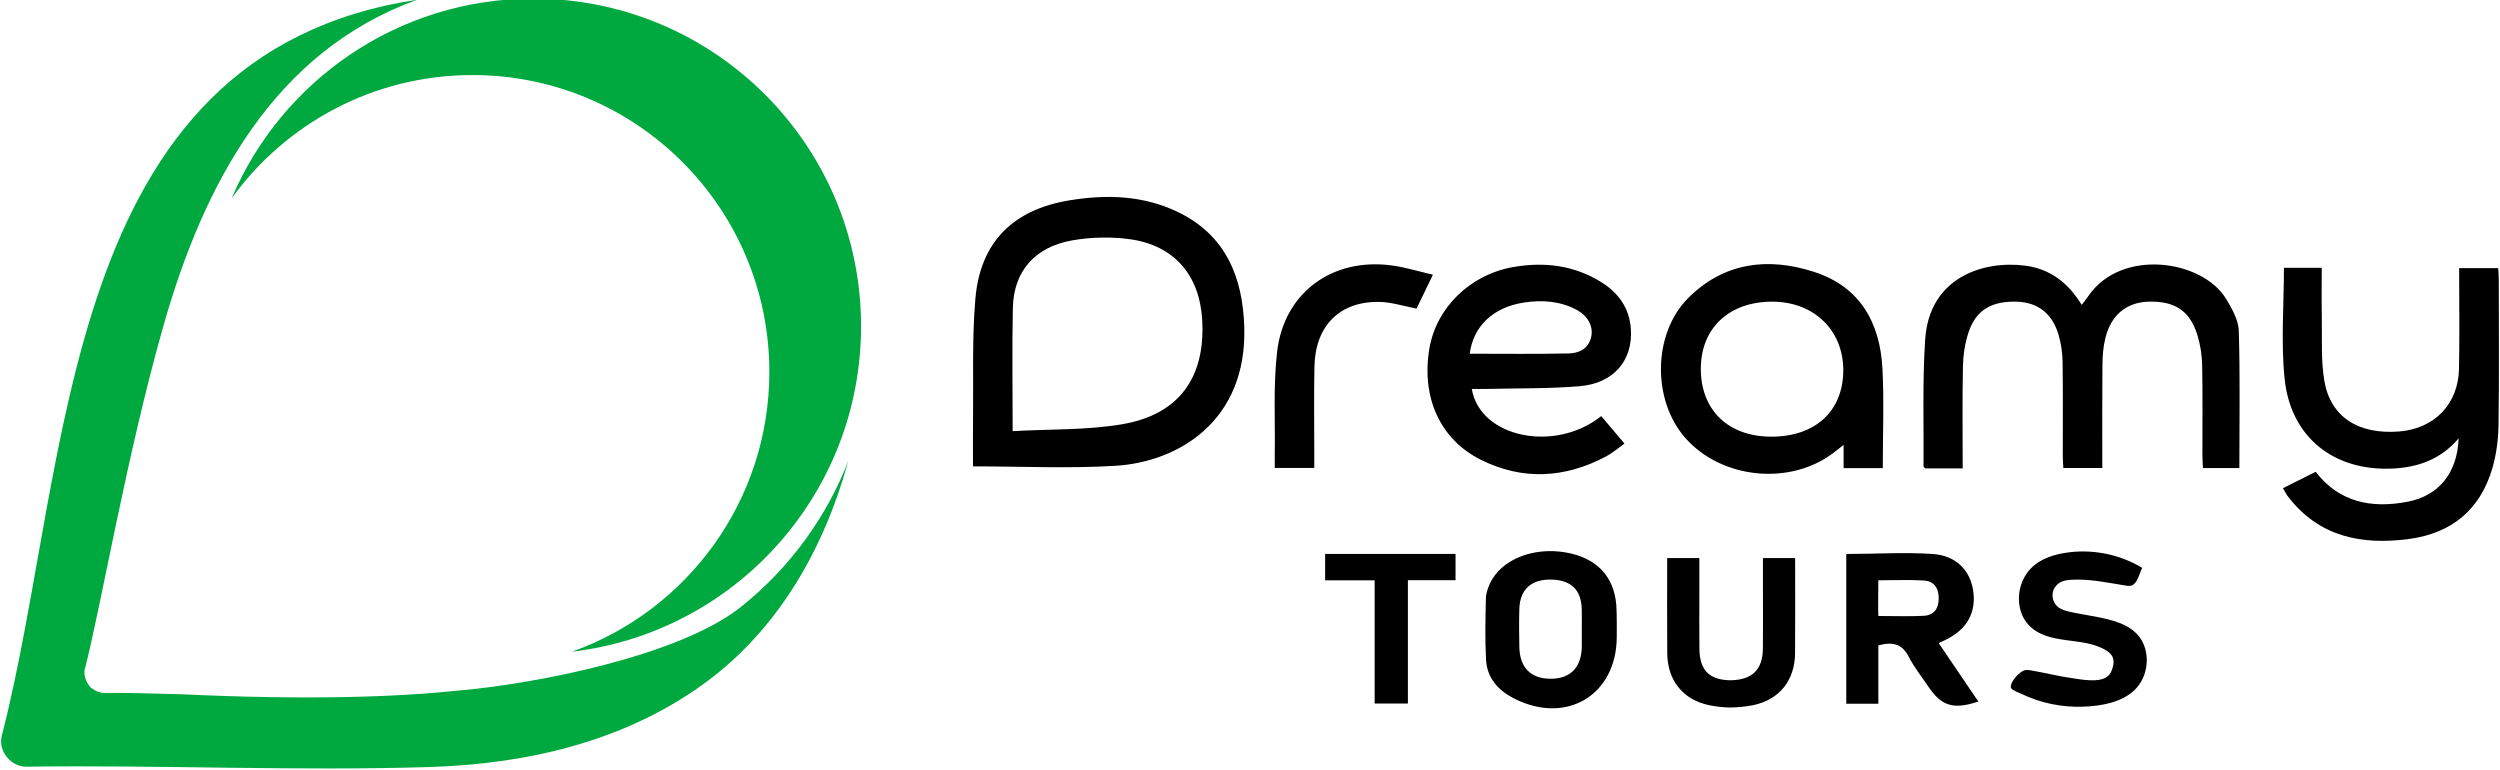
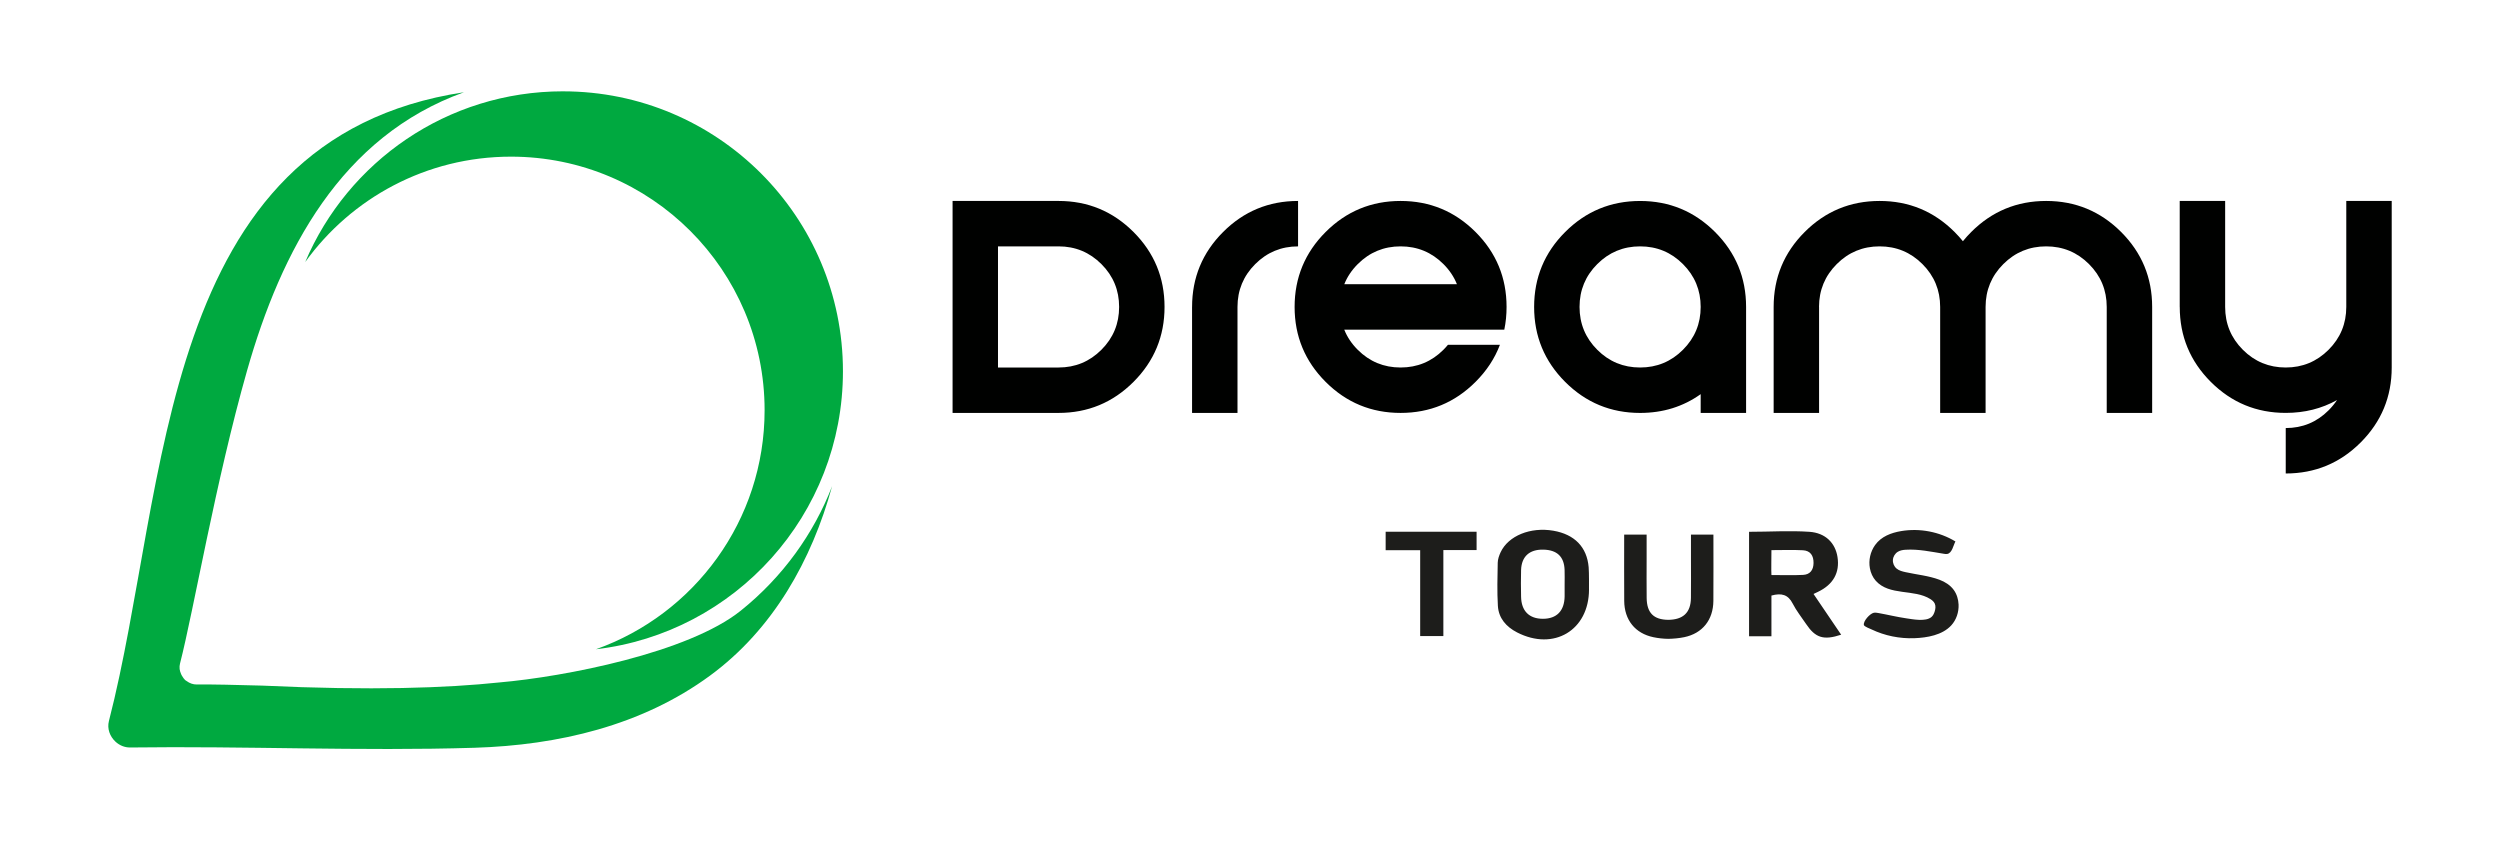
- <svg xmlns="http://www.w3.org/2000/svg" viewBox="0 0 1281.19 394.54">
-   <path d="M273.34-.72c92.75 0 167.93 75.19 167.93 167.93 0 86.06-64.74 156.99-148.17 166.77 58.95-20.96 101.17-77.23 101.17-143.38 0-84.02-68.11-152.13-152.13-152.13-50.83 0-95.83 24.93-123.46 63.23C144.2 41.5 203.84-.72 273.34-.72" style="fill:#00a940;fill-rule:evenodd" />
-   <path d="M43.58 342.52c8.15-31.65 21.34-109.36 40.2-175.64C104.33 94.63 140.22 26.37 213.91-.16 29.42 27.79 37.02 236.89.92 377.04c-1.19 4.63.62 9.32 3.95 12.39 2.34 2.16 5.43 3.52 8.78 3.48 68.84-.94 137.88 2.3 206.64.17 50.08-1.55 100.29-13.21 141.23-43.27 37.71-27.69 61.01-69.13 73.24-113.67-11.03 28.52-29.58 54.45-54.8 74.69-31.47 25.25-105.5 39.64-144.81 43.05-31.3 3.31-76.81 4.99-142.31 1.9-16.08-.43-29.6-.8-39.18-.67-2.26.03-4.36-.75-6.09-2.04l-.96-.63c-.26-.27-.59-.64-.93-1.1-.85-1.13-1.32-2.12-1.46-2.43-.51-1.14-.78-2.22-.91-3.09v-.1c-.1-1.05-.05-2.12.23-3.2" style="fill:#00a940" />
-   <path d="M498.64 239.01c0-7.71-.09-15.95.02-24.2.26-20.62-.57-41.34 1.21-61.83 2.5-28.83 19.2-45.53 48.13-50.3 19.19-3.17 38.29-2.57 56.13 6.21 24.22 11.92 32.76 33.38 33.53 58.67 1.46 47.73-33.23 69.13-65.96 71.15-23.92 1.48-48.01.29-73.07.29Zm20.33-18.06c19.24-1.09 38.1-.44 56.3-3.57 29.14-5.02 42.58-24.12 40.82-53.61-1.35-22.71-14.34-37.97-36.84-41.15-9.7-1.37-20.03-1.13-29.69.55-19.28 3.36-30.07 15.92-30.49 34.5-.46 20.39-.11 40.81-.11 63.29ZM1005.81 240.03h-19.22c-.35-.44-.83-.76-.83-1.08.18-21.69-.6-43.45.85-65.06 2.12-31.56 29.48-40.5 51.07-37.77 12.96 1.63 22.21 8.79 29.15 20.14 1.36-1.8 2.41-3.06 3.32-4.42 16.76-24.77 58.37-18.86 70.68 1.34 3.03 4.98 6.32 10.82 6.49 16.36.72 23.31.3 46.66.3 70.34h-18.65c-.1-2.11-.28-4.16-.29-6.21-.03-15.54.19-31.08-.13-46.62-.11-5.24-.96-10.64-2.53-15.62-3.9-12.35-11.72-17.28-25.2-16.82-11.14.38-19.06 6.95-21.9 18.75-1.03 4.29-1.43 8.82-1.47 13.25-.16 17.62-.07 35.25-.07 53.24h-19.97c-.1-2-.28-4.04-.28-6.09-.02-16.18.14-32.36-.11-48.53-.07-4.61-.8-9.35-2.1-13.77-3.19-10.87-10.67-16.52-21.33-16.85-12.95-.4-20.95 4.28-24.76 15.7-1.85 5.54-2.75 11.62-2.87 17.48-.37 17.2-.13 34.41-.13 52.25ZM1169.96 250.18c5.87-2.94 11.15-5.58 16.75-8.39 12.24 15.79 28.75 18.82 47.04 15.36 16.09-3.04 25.6-14.81 26.24-32.5-9.29 10.95-21.16 14.94-34.19 15.49-29.95 1.27-51.87-16.17-54.98-45.95-1.95-18.67-.36-37.72-.36-56.95h19.38c0 8.46-.13 16.9.03 25.33.21 10.83-.49 21.85 1.27 32.44 3.1 18.64 17.4 27.75 38.31 26.12 18.06-1.41 30.36-13.97 30.73-32.11.34-17.02.07-34.06.07-51.61h20.01c.1 1.85.29 3.7.3 5.55.02 24.91.24 49.83-.13 74.74-.11 7.36-1.06 14.94-3.09 22.01-6.14 21.42-20.9 33.6-42.83 36.51-24.32 3.23-46.27-1.09-62.17-22.02-.75-.99-1.28-2.15-2.38-4.01ZM754.26 199.32c4.18 24.99 42.65 32.89 66.33 13.91 3.76 4.45 7.58 8.97 11.91 14.09-2.64 1.85-5.97 4.77-9.79 6.78-20.92 11-42.43 12.14-63.68 1.59-21.1-10.48-30.7-32.12-26.52-57.01 3.53-21.02 20.91-37.93 42.85-41.8 16.1-2.84 31.41-.95 45.42 7.82 8.75 5.48 14.3 13.33 15 23.92 1.07 16.08-8.78 27.82-26.16 29.29-15.86 1.34-31.87 1.02-47.81 1.41-2.49.06-4.98 0-7.55 0m-1.07-18.05c16.96 0 33.89.23 50.8-.14 5.2-.11 10.06-2.37 11.44-8.38 1.25-5.43-1.64-10.91-7.61-14.06-8.4-4.43-17.54-5.04-26.66-3.67-16 2.41-26.09 12.1-27.97 26.24ZM964.88 239.9H944.8v-11.88c-2.48 1.93-3.98 3.15-5.53 4.3-22.27 16.65-56.96 13.09-75.47-7.75-17.14-19.29-16.94-53.59 1.45-71.92 18.25-18.2 40.74-20.97 64.42-13.32 23.67 7.65 33.81 26.08 35.04 49.65.87 16.74.17 33.57.17 50.93Zm-57.27-16.12c22.58.09 36.93-13.03 37.03-33.86.1-20.53-14.9-35.2-36.14-35.32-22.19-.13-36.78 13.4-36.87 34.19-.09 21.27 13.94 34.91 35.97 34.99ZM725.95 158.14c-6.94-1.33-12.71-3.23-18.54-3.4-20.55-.6-33.34 11.97-33.79 33.04-.32 14.89-.07 29.8-.08 44.69v7.33h-20.26c0-2.11-.03-4.35 0-6.59.29-17.64-.82-35.45 1.2-52.89 3.54-30.49 28.47-48.5 59.04-44.25 6.78.94 13.4 3 20.82 4.71-3.31 6.84-5.95 12.3-8.39 17.36M993.54 329.59c6.92 10.2 13.58 20.02 20.31 29.93-12.89 4.28-18.91 2.38-25.79-7.9-3.32-4.96-7.14-9.68-9.82-14.97-3.35-6.59-8.19-7.96-15.63-5.9v29.9h-16.44V283.9c15.12 0 29.76-.98 44.29 0 11.92.8 19.11 8.29 20.71 18.55 1.78 11.42-3.12 20.18-14.27 25.54-.91.44-1.82.87-3.35 1.6Zm-30.94-13.91c7.87 0 15.87.3 23.33-.1 5.03-.27 7.55-3.55 7.61-8.71.07-5.44-2.31-9.09-7.79-9.39-7.45-.41-14.87-.1-23.14-.1 0 4.37-.23 15.43 0 18.31ZM828.55 326.25c0 29.98-25.89 45.49-52.86 31.59-7.93-4.08-13.57-10.41-14.11-19.56-.61-10.51-.32-21.09-.1-31.63.05-2.61 1.02-5.35 2.15-7.76 5.69-12.11 21.98-18.67 38.72-15.79 15.61 2.68 24.72 12 25.96 26.87.34 4.04.24 14.92.24 16.28m-17.93-3.79c0-3.53.11-7.07-.02-10.6-.35-9.71-5.58-14.63-15.63-14.84-10.18-.21-16.01 5.01-16.34 14.98-.22 6.52-.11 13.05 0 19.57.17 10.53 5.91 16.29 16.06 16.28 10.13-.01 15.76-5.8 15.94-16.42.05-2.99 0-5.98 0-8.97ZM1030.56 352.49s-.01-.05-.02-.07c-.58-2.97 4.47-8.34 7.15-8.96 1.12-.26 2.3-.06 3.44.14 6.83 1.2 13.58 2.9 20.45 3.89 4.95.71 14.34 2.64 18.61-.94 1.19-.99 1.87-2.46 2.35-3.93.63-1.94.94-4.12.09-5.98-.66-1.42-1.92-2.46-3.24-3.29-11.98-7.54-30.07-2.2-40.09-13.43-2.29-2.56-3.71-5.83-4.32-9.2-1.07-5.89.34-12.19 3.82-17.06 4.51-6.31 11.81-9.04 19.19-10.27 13.62-2.28 28.03.48 39.85 7.63-1.48 2.66-2.42 8.61-6.05 9.19-.83.13-1.68 0-2.51-.13-9.26-1.47-18.63-3.56-28.05-2.95-1.99.13-4.03.47-5.73 1.51-2.05 1.26-3.44 3.55-3.61 5.95s.87 4.86 2.72 6.41c1.86 1.55 4.33 2.12 6.69 2.65 8.2 1.82 16.96 2.59 24.84 5.57 4.07 1.54 7.92 3.95 10.47 7.48 2.24 3.1 3.38 6.92 3.54 10.75.23 5.54-1.64 11.21-5.39 15.3-6.59 7.18-17.8 9.06-27.09 9.41-10.81.41-21.76-1.8-31.52-6.47-1.04-.5-5.2-2.01-5.58-3.17ZM745.93 297.34h-24.42v63.19h-17.04v-63.11H679.1v-13.55h66.83v13.46ZM919.96 285.99h-16.49v17.91c0 9.54.09 19.09-.03 28.63-.14 11-5.9 15.96-16.66 16.09-10.75-.14-15.74-5.1-15.87-16.09-.12-9.54-.03-19.08-.03-28.63v-17.91h-16.49c0 16.53-.09 32.62.03 48.71.1 14.06 8.1 23.89 21.39 26.67 3.7.77 7.31 1.15 10.78 1.21.06.01.14 0 .2 0h.19c3.53-.07 7.86-.45 11.56-1.22 13.29-2.77 21.29-12.6 21.39-26.67.12-16.09.03-32.18.03-48.71Z" />
+ <svg xmlns="http://www.w3.org/2000/svg" id="Capa_1" version="1.1" viewBox="0 0 1354.27 455.23">
+   <defs>
+     <style>.st0{fill:#1d1d1b}.st3{fill:#000100}</style>
+   </defs>
+   <path d="M304.99 49.48c83.75 0 151.64 67.89 151.64 151.64 0 77.71-58.46 141.76-133.8 150.59 53.23-18.92 91.36-69.74 91.36-129.47 0-75.87-61.51-137.38-137.38-137.38-45.9 0-86.54 22.51-111.48 57.09 23.05-54.35 76.91-92.48 139.66-92.48" style="fill:#00a940;fill-rule:evenodd" />
+   <path d="M97.52 359.42c7.36-28.58 19.27-98.75 36.3-158.61 18.56-65.24 50.97-126.88 117.51-150.84C84.74 75.22 91.61 264.04 59 390.59c-1.08 4.18.56 8.41 3.57 11.19 2.11 1.95 4.9 3.18 7.93 3.14 62.16-.85 124.5 2.07 186.6.15 45.22-1.4 90.56-11.93 127.53-39.08 34.06-25 55.1-62.42 66.14-102.64-9.96 25.75-26.71 49.17-49.48 67.45-28.42 22.8-95.27 35.79-130.76 38.88-28.26 2.99-69.35 4.51-128.51 1.72-14.52-.39-26.73-.72-35.38-.6-2.04.03-3.94-.68-5.5-1.84-.29-.19-.58-.38-.86-.57-.23-.25-.53-.58-.84-.99-.77-1.02-1.19-1.91-1.32-2.2-.46-1.03-.7-2-.82-2.79v-.08c-.09-.94-.04-1.92.21-2.89" style="fill:#00a940" />
+   <path d="M982.4 321.75c5.1 7.52 10.01 14.76 14.97 22.07-9.5 3.15-13.94 1.75-19.01-5.82-2.45-3.66-5.26-7.14-7.24-11.03-2.47-4.86-6.03-5.87-11.52-4.35v22.04h-12.12v-56.58c11.15 0 21.94-.72 32.65 0 8.79.59 14.09 6.11 15.26 13.67 1.31 8.42-2.3 14.88-10.52 18.83l-2.47 1.18Zm-22.8-10.25c5.8 0 11.7.22 17.2-.08 3.71-.2 5.56-2.62 5.61-6.42.05-4.01-1.7-6.7-5.75-6.92-5.49-.3-10.96-.07-17.06-.07 0 3.22-.17 11.37 0 13.49M860.78 319.29c0 22.1-19.08 33.53-38.97 23.29-5.84-3.01-10.01-7.67-10.4-14.42-.45-7.75-.24-15.54-.08-23.31.04-1.92.75-3.95 1.58-5.72 4.19-8.93 16.2-13.76 28.54-11.64 11.51 1.98 18.22 8.85 19.14 19.8.25 2.98.18 11 .18 12Zm-13.21-2.8c0-2.6.08-5.21-.02-7.81-.26-7.16-4.11-10.78-11.52-10.94-7.5-.16-11.8 3.69-12.05 11.04-.16 4.8-.08 9.62 0 14.42.12 7.76 4.36 12.01 11.84 12 7.47 0 11.62-4.28 11.75-12.11.04-2.2 0-4.41 0-6.61ZM1009.69 338.63s-.01-.04-.01-.05c-.43-2.19 3.29-6.15 5.27-6.61.83-.19 1.69-.05 2.53.1 5.04.89 10.01 2.14 15.07 2.87 3.65.53 10.57 1.95 13.72-.69.87-.73 1.38-1.81 1.73-2.9.47-1.43.69-3.04.06-4.41-.48-1.04-1.41-1.81-2.39-2.43-8.83-5.56-22.17-1.62-29.55-9.9-1.68-1.89-2.73-4.29-3.19-6.78-.79-4.34.25-8.98 2.82-12.57 3.33-4.65 8.71-6.66 14.15-7.57 10.04-1.68 20.66.35 29.37 5.62-1.09 1.96-1.79 6.34-4.46 6.77-.61.1-1.24 0-1.85-.1-6.82-1.09-13.73-2.62-20.68-2.18-1.47.09-2.97.34-4.22 1.11-1.51.93-2.54 2.61-2.66 4.38-.13 1.77.64 3.58 2.01 4.72s3.19 1.57 4.93 1.95c6.04 1.34 12.5 1.91 18.31 4.11 3 1.13 5.84 2.91 7.72 5.51 1.65 2.28 2.49 5.1 2.61 7.92.17 4.09-1.21 8.27-3.97 11.28-4.86 5.29-13.12 6.68-19.97 6.94-7.97.3-16.04-1.33-23.23-4.77-.77-.37-3.83-1.48-4.12-2.34ZM799.88 297.98h-18v46.58h-12.56v-46.52h-18.7v-9.99h49.26v9.92ZM928.17 289.61h-12.16v13.2c0 7.03.07 14.07-.02 21.1-.1 8.11-4.35 11.76-12.28 11.86-7.93-.1-11.6-3.76-11.7-11.86-.09-7.03-.02-14.07-.02-21.1v-13.2h-12.16c0 12.18-.07 24.04.02 35.9.08 10.37 5.97 17.61 15.77 19.66 2.73.57 5.39.85 7.95.89s.1 0 .15 0h.14c2.6-.05 5.79-.33 8.52-.9 9.8-2.04 15.69-9.29 15.77-19.66.09-11.86.02-23.72.02-35.9Z" class="st0" />
+   <path d="M573.43 108.86c15.86 0 29.39 5.61 40.6 16.81 11.21 11.21 16.81 24.74 16.81 40.6s-5.61 29.39-16.81 40.6c-11.21 11.21-24.74 16.81-40.6 16.81h-57.41V108.85h57.41Zm-32.81 90.22h32.81c9.08 0 16.81-3.2 23.21-9.6s9.6-14.13 9.6-23.21-3.2-16.81-9.6-23.21-14.14-9.6-23.21-9.6h-32.81zM645.76 166.27c0-15.86 5.6-29.39 16.81-40.6s24.74-16.81 40.6-16.81v24.61c-9.08 0-16.81 3.2-23.21 9.6s-9.6 14.14-9.6 23.21v57.41h-24.61v-57.41ZM784.39 186.78h28.13c-2.79 7.38-7.19 14.08-13.21 20.09-11.21 11.21-24.74 16.81-40.6 16.81s-29.39-5.6-40.6-16.81-16.81-24.74-16.81-40.6 5.6-29.39 16.81-40.6 24.74-16.81 40.6-16.81 29.39 5.61 40.6 16.81c11.21 11.21 16.81 24.74 16.81 40.6q0 6.405-1.23 12.3h-86.7c1.58 3.99 4.02 7.63 7.3 10.91 6.4 6.4 14.13 9.6 23.21 9.6s16.81-3.2 23.21-9.6c.87-.87 1.69-1.78 2.46-2.71Zm4.84-32.81c-1.59-3.99-4.02-7.63-7.3-10.91-6.4-6.4-14.14-9.6-23.21-9.6s-16.81 3.2-23.21 9.6c-3.28 3.28-5.71 6.92-7.3 10.91zM945.88 223.69h-24.61v-10.17c-9.51 6.78-20.45 10.17-32.81 10.17-15.86 0-29.39-5.6-40.6-16.81s-16.81-24.74-16.81-40.6 5.6-29.39 16.81-40.6 24.74-16.81 40.6-16.81 29.39 5.61 40.6 16.81c11.21 11.21 16.81 24.74 16.81 40.6v57.41Zm-34.21-34.21c6.4-6.4 9.6-14.13 9.6-23.21s-3.2-16.81-9.6-23.21-14.14-9.6-23.21-9.6-16.81 3.2-23.21 9.6-9.6 14.14-9.6 23.21 3.2 16.81 9.6 23.21 14.13 9.6 23.21 9.6 16.81-3.2 23.21-9.6M985.41 166.27v57.41H960.8v-57.41c0-15.86 5.6-29.39 16.81-40.6s24.74-16.81 40.6-16.81 29.39 5.61 40.6 16.81a65 65 0 0 1 4.51 5 65 65 0 0 1 4.51-5c11.21-11.21 24.74-16.81 40.6-16.81s29.39 5.61 40.6 16.81c11.21 11.21 16.81 24.74 16.81 40.6v57.41h-24.61v-57.41c0-9.08-3.2-16.81-9.6-23.21s-14.14-9.6-23.21-9.6-16.81 3.2-23.21 9.6-9.6 14.14-9.6 23.21v57.41H1051v-57.41c0-9.08-3.2-16.81-9.6-23.21s-14.14-9.6-23.21-9.6-16.81 3.2-23.21 9.6-9.6 14.14-9.6 23.21ZM1180.77 166.27v-57.41h24.61v57.41c0 9.08 3.2 16.81 9.6 23.21s14.13 9.6 23.21 9.6 16.81-3.2 23.21-9.6 9.6-14.13 9.6-23.21v-57.41h24.61v90.22c0 15.86-5.61 29.39-16.81 40.6-11.21 11.21-24.74 16.81-40.6 16.81v-24.61c9.08 0 16.81-3.2 23.21-9.6q2.625-2.625 4.59-5.58c-8.31 4.65-17.58 6.97-27.8 6.97-15.86 0-29.39-5.6-40.6-16.81s-16.81-24.74-16.81-40.6Z" class="st3" />
</svg>
